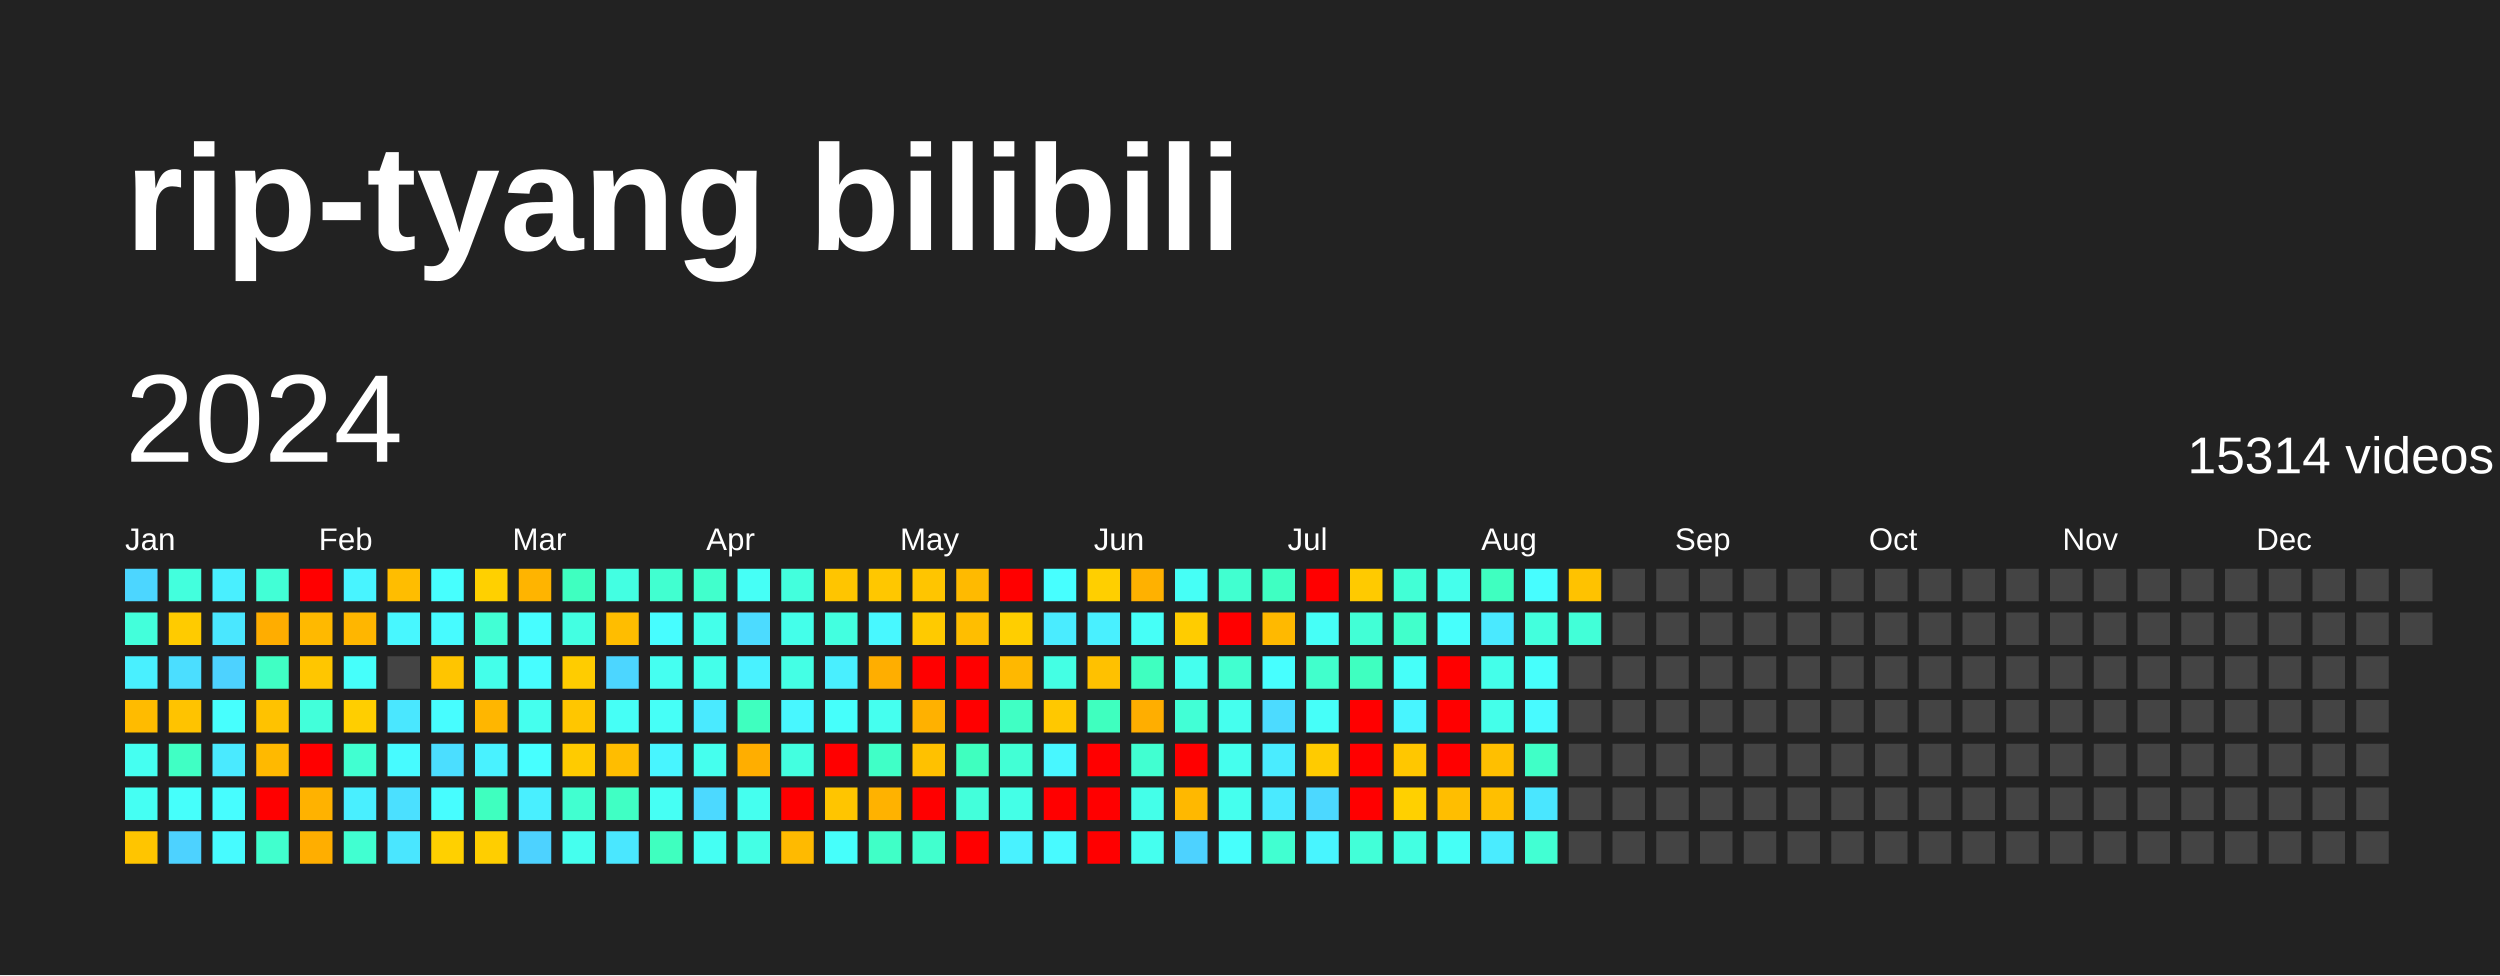
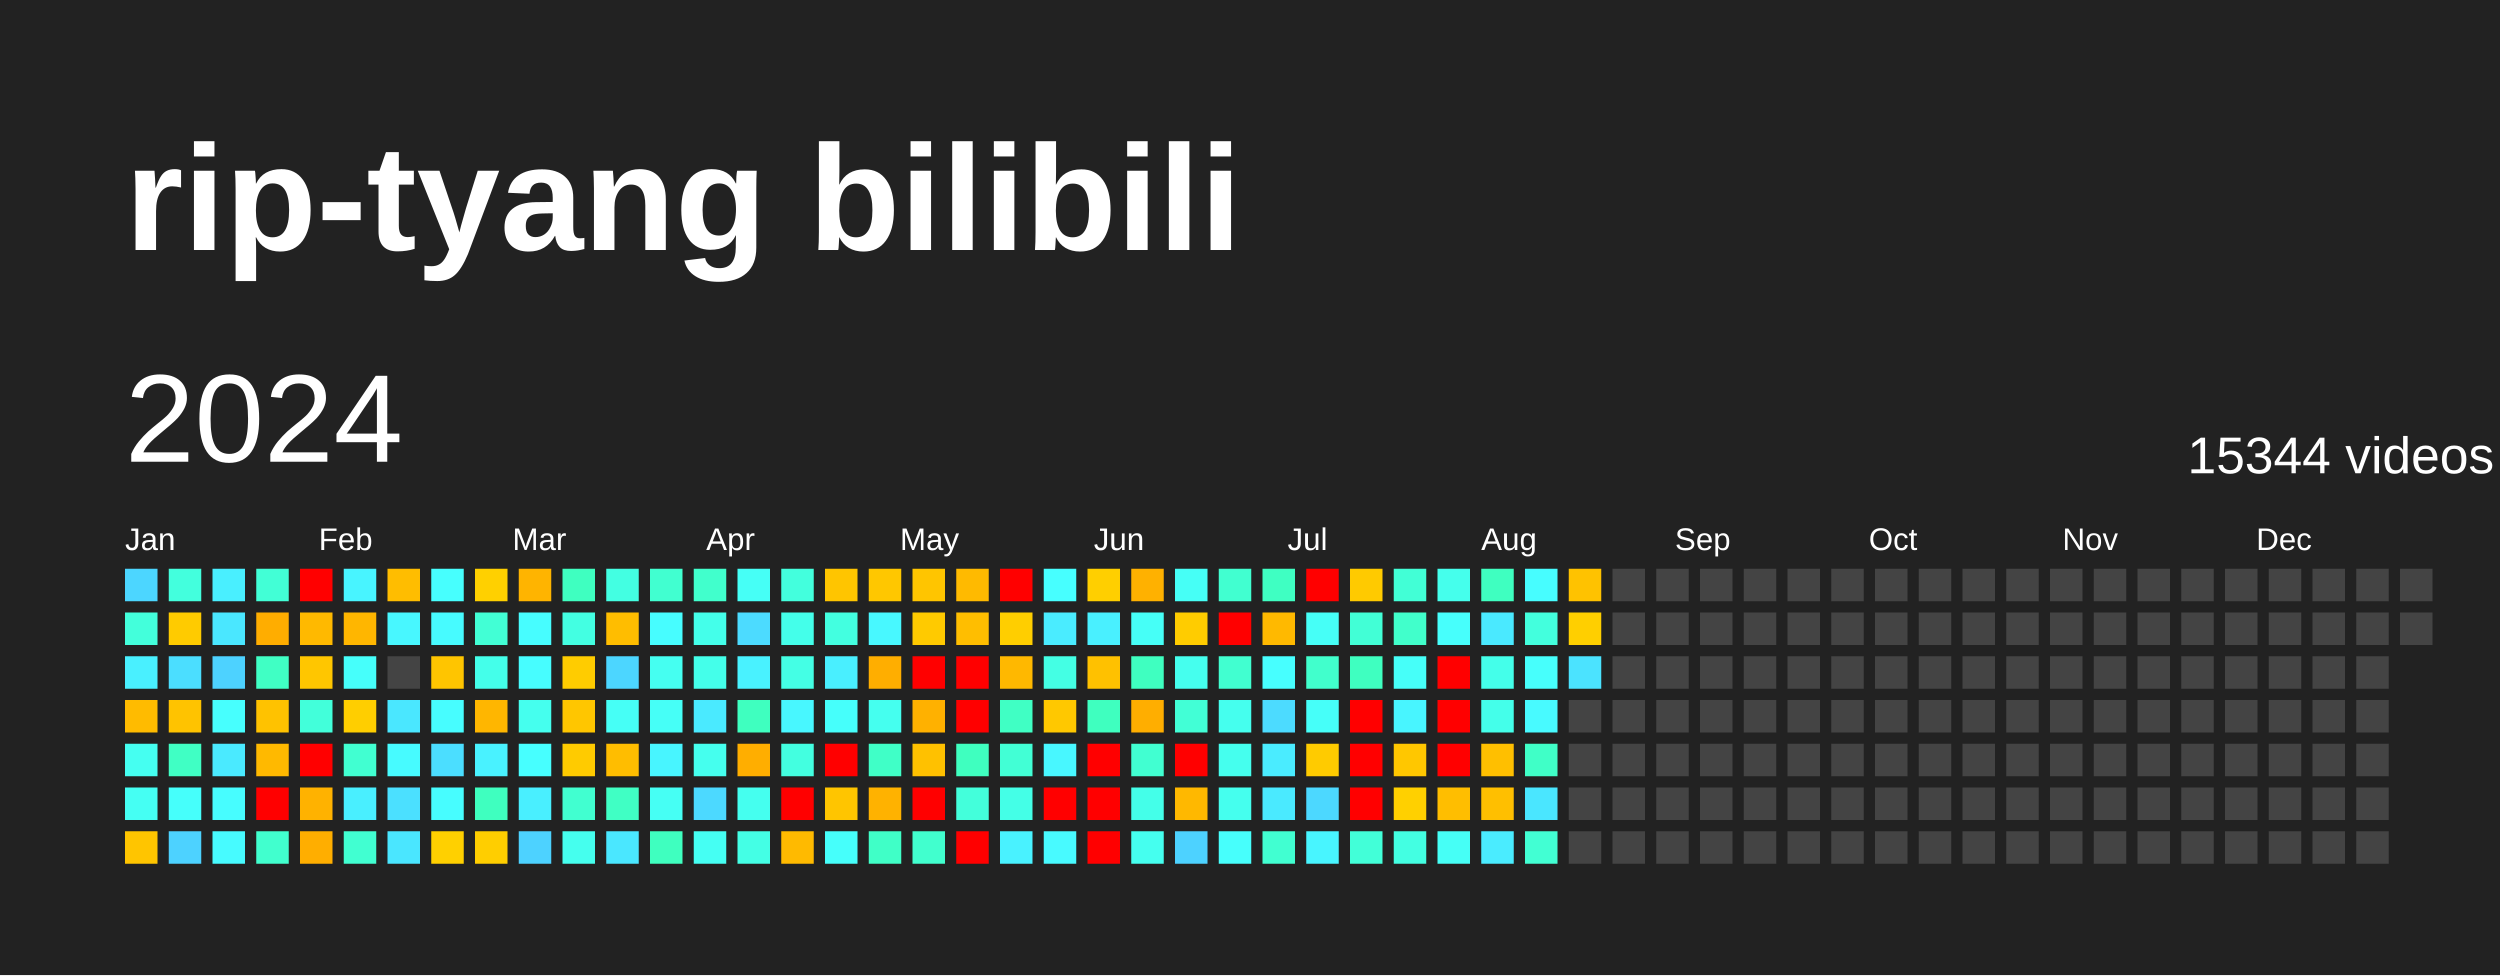
<svg xmlns="http://www.w3.org/2000/svg" baseProfile="full" height="78mm" version="1.1" viewBox="0,0,200,78" width="200mm">
  <defs />
  <rect fill="#222222" height="78" width="200" x="0" y="0" />
  <text fill="#FFFFFF" style="font-size:12px; font-family:Arial; font-weight:bold;" x="10" y="20">rip-tyang bilibili</text>
  <text dominant-baseline="hanging" fill="#FFFFFF" style="font-size:10.0px; font-family:Arial;" x="10" y="30">2024</text>
-   <text dominant-baseline="hanging" fill="#FFFFFF" style="font-size:4.125px; font-family:Arial;" x="175" y="35">15314 videos</text>
+   <text dominant-baseline="hanging" fill="#FFFFFF" style="font-size:4.125px; font-family:Arial;" x="175" y="35">15344 videos</text>
  <text fill="#FFFFFF" style="font-size:2.5px; font-family:Arial" x="10.0" y="44">Jan</text>
  <text fill="#FFFFFF" style="font-size:2.5px; font-family:Arial" x="25.5" y="44">Feb</text>
  <text fill="#FFFFFF" style="font-size:2.5px; font-family:Arial" x="41.0" y="44">Mar</text>
  <text fill="#FFFFFF" style="font-size:2.5px; font-family:Arial" x="56.5" y="44">Apr</text>
  <text fill="#FFFFFF" style="font-size:2.5px; font-family:Arial" x="72.0" y="44">May</text>
  <text fill="#FFFFFF" style="font-size:2.5px; font-family:Arial" x="87.5" y="44">Jun</text>
  <text fill="#FFFFFF" style="font-size:2.5px; font-family:Arial" x="103.0" y="44">Jul</text>
  <text fill="#FFFFFF" style="font-size:2.5px; font-family:Arial" x="118.5" y="44">Aug</text>
  <text fill="#FFFFFF" style="font-size:2.5px; font-family:Arial" x="134.0" y="44">Sep</text>
  <text fill="#FFFFFF" style="font-size:2.5px; font-family:Arial" x="149.5" y="44">Oct</text>
  <text fill="#FFFFFF" style="font-size:2.5px; font-family:Arial" x="165.0" y="44">Nov</text>
  <text fill="#FFFFFF" style="font-size:2.5px; font-family:Arial" x="180.5" y="44">Dec</text>
  <rect fill="#4cd6ff" height="2.6" width="2.6" x="10.0" y="45.5" />
  <rect fill="#43ffdb" height="2.6" width="2.6" x="10.0" y="49.0" />
  <rect fill="#49f0ff" height="2.6" width="2.6" x="10.0" y="52.5" />
  <rect fill="#ffbb00" height="2.6" width="2.6" x="10.0" y="56.0" />
  <rect fill="#45fff1" height="2.6" width="2.6" x="10.0" y="59.5" />
  <rect fill="#45fff3" height="2.6" width="2.6" x="10.0" y="63.0" />
  <rect fill="#ffc500" height="2.6" width="2.6" x="10.0" y="66.5" />
  <rect fill="#43ffdd" height="2.6" width="2.6" x="13.5" y="45.5" />
  <rect fill="#ffcb00" height="2.6" width="2.6" x="13.5" y="49.0" />
  <rect fill="#4bdeff" height="2.6" width="2.6" x="13.5" y="52.5" />
  <rect fill="#ffc300" height="2.6" width="2.6" x="13.5" y="56.0" />
  <rect fill="#40ffc4" height="2.6" width="2.6" x="13.5" y="59.5" />
  <rect fill="#46fffb" height="2.6" width="2.6" x="13.5" y="63.0" />
  <rect fill="#4dd2ff" height="2.6" width="2.6" x="13.5" y="66.5" />
  <rect fill="#49efff" height="2.6" width="2.6" x="17.0" y="45.5" />
  <rect fill="#4ae7ff" height="2.6" width="2.6" x="17.0" y="49.0" />
  <rect fill="#4dd2ff" height="2.6" width="2.6" x="17.0" y="52.5" />
  <rect fill="#47fffe" height="2.6" width="2.6" x="17.0" y="56.0" />
  <rect fill="#4aeaff" height="2.6" width="2.6" x="17.0" y="59.5" />
  <rect fill="#47fdff" height="2.6" width="2.6" x="17.0" y="63.0" />
  <rect fill="#47fbff" height="2.6" width="2.6" x="17.0" y="66.5" />
  <rect fill="#42ffd6" height="2.6" width="2.6" x="20.5" y="45.5" />
  <rect fill="#ffad00" height="2.6" width="2.6" x="20.5" y="49.0" />
  <rect fill="#40ffc4" height="2.6" width="2.6" x="20.5" y="52.5" />
  <rect fill="#ffc200" height="2.6" width="2.6" x="20.5" y="56.0" />
  <rect fill="#ffb900" height="2.6" width="2.6" x="20.5" y="59.5" />
  <rect fill="red" height="2.6" width="2.6" x="20.5" y="63.0" />
  <rect fill="#41ffce" height="2.6" width="2.6" x="20.5" y="66.5" />
  <rect fill="red" height="2.6" width="2.6" x="24.0" y="45.5" />
  <rect fill="#ffb900" height="2.6" width="2.6" x="24.0" y="49.0" />
  <rect fill="#ffc600" height="2.6" width="2.6" x="24.0" y="52.5" />
  <rect fill="#42ffda" height="2.6" width="2.6" x="24.0" y="56.0" />
  <rect fill="red" height="2.6" width="2.6" x="24.0" y="59.5" />
  <rect fill="#ffb200" height="2.6" width="2.6" x="24.0" y="63.0" />
  <rect fill="#ffae00" height="2.6" width="2.6" x="24.0" y="66.5" />
  <rect fill="#48f4ff" height="2.6" width="2.6" x="27.5" y="45.5" />
  <rect fill="#ffb600" height="2.6" width="2.6" x="27.5" y="49.0" />
  <rect fill="#46fffb" height="2.6" width="2.6" x="27.5" y="52.5" />
  <rect fill="#ffce00" height="2.6" width="2.6" x="27.5" y="56.0" />
  <rect fill="#41ffd1" height="2.6" width="2.6" x="27.5" y="59.5" />
  <rect fill="#49efff" height="2.6" width="2.6" x="27.5" y="63.0" />
  <rect fill="#41ffd1" height="2.6" width="2.6" x="27.5" y="66.5" />
  <rect fill="#ffbd00" height="2.6" width="2.6" x="31.0" y="45.5" />
  <rect fill="#48f7ff" height="2.6" width="2.6" x="31.0" y="49.0" />
  <rect fill="#444444" height="2.6" width="2.6" x="31.0" y="52.5" />
  <rect fill="#4ae7ff" height="2.6" width="2.6" x="31.0" y="56.0" />
  <rect fill="#47fbff" height="2.6" width="2.6" x="31.0" y="59.5" />
  <rect fill="#4be0ff" height="2.6" width="2.6" x="31.0" y="63.0" />
  <rect fill="#4ae6ff" height="2.6" width="2.6" x="31.0" y="66.5" />
  <rect fill="#47fffe" height="2.6" width="2.6" x="34.5" y="45.5" />
  <rect fill="#47fbff" height="2.6" width="2.6" x="34.5" y="49.0" />
  <rect fill="#ffc500" height="2.6" width="2.6" x="34.5" y="52.5" />
  <rect fill="#47fdff" height="2.6" width="2.6" x="34.5" y="56.0" />
  <rect fill="#4bdeff" height="2.6" width="2.6" x="34.5" y="59.5" />
  <rect fill="#47fdff" height="2.6" width="2.6" x="34.5" y="63.0" />
  <rect fill="#ffd000" height="2.6" width="2.6" x="34.5" y="66.5" />
  <rect fill="#ffd000" height="2.6" width="2.6" x="38.0" y="45.5" />
  <rect fill="#42ffd5" height="2.6" width="2.6" x="38.0" y="49.0" />
  <rect fill="#44ffea" height="2.6" width="2.6" x="38.0" y="52.5" />
  <rect fill="#ffb600" height="2.6" width="2.6" x="38.0" y="56.0" />
  <rect fill="#49f2ff" height="2.6" width="2.6" x="38.0" y="59.5" />
  <rect fill="#3fffbf" height="2.6" width="2.6" x="38.0" y="63.0" />
  <rect fill="#ffce00" height="2.6" width="2.6" x="38.0" y="66.5" />
  <rect fill="#ffb400" height="2.6" width="2.6" x="41.5" y="45.5" />
  <rect fill="#47fdff" height="2.6" width="2.6" x="41.5" y="49.0" />
  <rect fill="#47fdff" height="2.6" width="2.6" x="41.5" y="52.5" />
  <rect fill="#45ffee" height="2.6" width="2.6" x="41.5" y="56.0" />
  <rect fill="#47ffff" height="2.6" width="2.6" x="41.5" y="59.5" />
  <rect fill="#49efff" height="2.6" width="2.6" x="41.5" y="63.0" />
  <rect fill="#4dd2ff" height="2.6" width="2.6" x="41.5" y="66.5" />
  <rect fill="#3fffc0" height="2.6" width="2.6" x="45.0" y="45.5" />
  <rect fill="#43ffe2" height="2.6" width="2.6" x="45.0" y="49.0" />
  <rect fill="#ffcc00" height="2.6" width="2.6" x="45.0" y="52.5" />
  <rect fill="#ffc600" height="2.6" width="2.6" x="45.0" y="56.0" />
  <rect fill="#ffcb00" height="2.6" width="2.6" x="45.0" y="59.5" />
  <rect fill="#41ffd0" height="2.6" width="2.6" x="45.0" y="63.0" />
  <rect fill="#45ffee" height="2.6" width="2.6" x="45.0" y="66.5" />
  <rect fill="#43ffe2" height="2.6" width="2.6" x="48.5" y="45.5" />
  <rect fill="#ffbd00" height="2.6" width="2.6" x="48.5" y="49.0" />
  <rect fill="#4cd6ff" height="2.6" width="2.6" x="48.5" y="52.5" />
  <rect fill="#46fff6" height="2.6" width="2.6" x="48.5" y="56.0" />
  <rect fill="#ffbd00" height="2.6" width="2.6" x="48.5" y="59.5" />
  <rect fill="#40ffc4" height="2.6" width="2.6" x="48.5" y="63.0" />
  <rect fill="#4ae7ff" height="2.6" width="2.6" x="48.5" y="66.5" />
  <rect fill="#41ffd0" height="2.6" width="2.6" x="52.0" y="45.5" />
  <rect fill="#47fdff" height="2.6" width="2.6" x="52.0" y="49.0" />
  <rect fill="#45fff1" height="2.6" width="2.6" x="52.0" y="52.5" />
  <rect fill="#46fff7" height="2.6" width="2.6" x="52.0" y="56.0" />
  <rect fill="#48f5ff" height="2.6" width="2.6" x="52.0" y="59.5" />
  <rect fill="#46fff4" height="2.6" width="2.6" x="52.0" y="63.0" />
  <rect fill="#3fffbf" height="2.6" width="2.6" x="52.0" y="66.5" />
  <rect fill="#41ffcc" height="2.6" width="2.6" x="55.5" y="45.5" />
  <rect fill="#44ffea" height="2.6" width="2.6" x="55.5" y="49.0" />
  <rect fill="#44ffea" height="2.6" width="2.6" x="55.5" y="52.5" />
  <rect fill="#4aeaff" height="2.6" width="2.6" x="55.5" y="56.0" />
  <rect fill="#45ffee" height="2.6" width="2.6" x="55.5" y="59.5" />
  <rect fill="#4cd9ff" height="2.6" width="2.6" x="55.5" y="63.0" />
  <rect fill="#45fff3" height="2.6" width="2.6" x="55.5" y="66.5" />
  <rect fill="#46fff6" height="2.6" width="2.6" x="59.0" y="45.5" />
  <rect fill="#4cdbff" height="2.6" width="2.6" x="59.0" y="49.0" />
  <rect fill="#49f2ff" height="2.6" width="2.6" x="59.0" y="52.5" />
  <rect fill="#3fffbf" height="2.6" width="2.6" x="59.0" y="56.0" />
  <rect fill="#ffae00" height="2.6" width="2.6" x="59.0" y="59.5" />
  <rect fill="#45ffef" height="2.6" width="2.6" x="59.0" y="63.0" />
  <rect fill="#44ffe5" height="2.6" width="2.6" x="59.0" y="66.5" />
  <rect fill="#43ffdd" height="2.6" width="2.6" x="62.5" y="45.5" />
  <rect fill="#44ffea" height="2.6" width="2.6" x="62.5" y="49.0" />
  <rect fill="#44ffe5" height="2.6" width="2.6" x="62.5" y="52.5" />
  <rect fill="#48f7ff" height="2.6" width="2.6" x="62.5" y="56.0" />
  <rect fill="#43ffe0" height="2.6" width="2.6" x="62.5" y="59.5" />
  <rect fill="red" height="2.6" width="2.6" x="62.5" y="63.0" />
  <rect fill="#ffba00" height="2.6" width="2.6" x="62.5" y="66.5" />
  <rect fill="#ffc500" height="2.6" width="2.6" x="66.0" y="45.5" />
  <rect fill="#43ffe0" height="2.6" width="2.6" x="66.0" y="49.0" />
  <rect fill="#49efff" height="2.6" width="2.6" x="66.0" y="52.5" />
  <rect fill="#46fffb" height="2.6" width="2.6" x="66.0" y="56.0" />
  <rect fill="red" height="2.6" width="2.6" x="66.0" y="59.5" />
  <rect fill="#ffc500" height="2.6" width="2.6" x="66.0" y="63.0" />
  <rect fill="#46fffb" height="2.6" width="2.6" x="66.0" y="66.5" />
  <rect fill="#ffc700" height="2.6" width="2.6" x="69.5" y="45.5" />
  <rect fill="#48f8ff" height="2.6" width="2.6" x="69.5" y="49.0" />
  <rect fill="#ffae00" height="2.6" width="2.6" x="69.5" y="52.5" />
  <rect fill="#45ffef" height="2.6" width="2.6" x="69.5" y="56.0" />
  <rect fill="#40ffc7" height="2.6" width="2.6" x="69.5" y="59.5" />
  <rect fill="#ffb200" height="2.6" width="2.6" x="69.5" y="63.0" />
  <rect fill="#40ffc7" height="2.6" width="2.6" x="69.5" y="66.5" />
  <rect fill="#ffc500" height="2.6" width="2.6" x="73.0" y="45.5" />
  <rect fill="#ffca00" height="2.6" width="2.6" x="73.0" y="49.0" />
  <rect fill="red" height="2.6" width="2.6" x="73.0" y="52.5" />
  <rect fill="#ffb100" height="2.6" width="2.6" x="73.0" y="56.0" />
  <rect fill="#ffc100" height="2.6" width="2.6" x="73.0" y="59.5" />
  <rect fill="red" height="2.6" width="2.6" x="73.0" y="63.0" />
  <rect fill="#41ffce" height="2.6" width="2.6" x="73.0" y="66.5" />
  <rect fill="#ffba00" height="2.6" width="2.6" x="76.5" y="45.5" />
  <rect fill="#ffbe00" height="2.6" width="2.6" x="76.5" y="49.0" />
  <rect fill="red" height="2.6" width="2.6" x="76.5" y="52.5" />
  <rect fill="red" height="2.6" width="2.6" x="76.5" y="56.0" />
  <rect fill="#3fffbf" height="2.6" width="2.6" x="76.5" y="59.5" />
  <rect fill="#43ffdb" height="2.6" width="2.6" x="76.5" y="63.0" />
  <rect fill="red" height="2.6" width="2.6" x="76.5" y="66.5" />
  <rect fill="red" height="2.6" width="2.6" x="80.0" y="45.5" />
  <rect fill="#ffce00" height="2.6" width="2.6" x="80.0" y="49.0" />
  <rect fill="#ffb800" height="2.6" width="2.6" x="80.0" y="52.5" />
  <rect fill="#40ffc4" height="2.6" width="2.6" x="80.0" y="56.0" />
  <rect fill="#42ffd5" height="2.6" width="2.6" x="80.0" y="59.5" />
  <rect fill="#44ffe7" height="2.6" width="2.6" x="80.0" y="63.0" />
  <rect fill="#49f2ff" height="2.6" width="2.6" x="80.0" y="66.5" />
  <rect fill="#47ffff" height="2.6" width="2.6" x="83.5" y="45.5" />
  <rect fill="#4aecff" height="2.6" width="2.6" x="83.5" y="49.0" />
  <rect fill="#44ffe4" height="2.6" width="2.6" x="83.5" y="52.5" />
  <rect fill="#ffc800" height="2.6" width="2.6" x="83.5" y="56.0" />
  <rect fill="#48f7ff" height="2.6" width="2.6" x="83.5" y="59.5" />
  <rect fill="red" height="2.6" width="2.6" x="83.5" y="63.0" />
  <rect fill="#48faff" height="2.6" width="2.6" x="83.5" y="66.5" />
  <rect fill="#ffcf00" height="2.6" width="2.6" x="87.0" y="45.5" />
  <rect fill="#49f0ff" height="2.6" width="2.6" x="87.0" y="49.0" />
  <rect fill="#ffc100" height="2.6" width="2.6" x="87.0" y="52.5" />
  <rect fill="#3fffbf" height="2.6" width="2.6" x="87.0" y="56.0" />
  <rect fill="red" height="2.6" width="2.6" x="87.0" y="59.5" />
  <rect fill="red" height="2.6" width="2.6" x="87.0" y="63.0" />
  <rect fill="red" height="2.6" width="2.6" x="87.0" y="66.5" />
  <rect fill="#ffb100" height="2.6" width="2.6" x="90.5" y="45.5" />
  <rect fill="#46fff7" height="2.6" width="2.6" x="90.5" y="49.0" />
  <rect fill="#3fffc0" height="2.6" width="2.6" x="90.5" y="52.5" />
  <rect fill="#ffae00" height="2.6" width="2.6" x="90.5" y="56.0" />
  <rect fill="#41ffd1" height="2.6" width="2.6" x="90.5" y="59.5" />
  <rect fill="#44ffe9" height="2.6" width="2.6" x="90.5" y="63.0" />
  <rect fill="#45ffef" height="2.6" width="2.6" x="90.5" y="66.5" />
  <rect fill="#46fff6" height="2.6" width="2.6" x="94.0" y="45.5" />
  <rect fill="#ffcc00" height="2.6" width="2.6" x="94.0" y="49.0" />
  <rect fill="#45ffee" height="2.6" width="2.6" x="94.0" y="52.5" />
  <rect fill="#42ffd6" height="2.6" width="2.6" x="94.0" y="56.0" />
  <rect fill="red" height="2.6" width="2.6" x="94.0" y="59.5" />
  <rect fill="#ffb800" height="2.6" width="2.6" x="94.0" y="63.0" />
  <rect fill="#4dd2ff" height="2.6" width="2.6" x="94.0" y="66.5" />
  <rect fill="#41ffd0" height="2.6" width="2.6" x="97.5" y="45.5" />
  <rect fill="red" height="2.6" width="2.6" x="97.5" y="49.0" />
  <rect fill="#41ffd0" height="2.6" width="2.6" x="97.5" y="52.5" />
  <rect fill="#45ffee" height="2.6" width="2.6" x="97.5" y="56.0" />
  <rect fill="#45ffee" height="2.6" width="2.6" x="97.5" y="59.5" />
  <rect fill="#45ffee" height="2.6" width="2.6" x="97.5" y="63.0" />
  <rect fill="#47fffc" height="2.6" width="2.6" x="97.5" y="66.5" />
  <rect fill="#3fffc2" height="2.6" width="2.6" x="101.0" y="45.5" />
  <rect fill="#ffb900" height="2.6" width="2.6" x="101.0" y="49.0" />
  <rect fill="#47ffff" height="2.6" width="2.6" x="101.0" y="52.5" />
  <rect fill="#4cdbff" height="2.6" width="2.6" x="101.0" y="56.0" />
  <rect fill="#4aecff" height="2.6" width="2.6" x="101.0" y="59.5" />
  <rect fill="#4aeaff" height="2.6" width="2.6" x="101.0" y="63.0" />
  <rect fill="#41ffd1" height="2.6" width="2.6" x="101.0" y="66.5" />
  <rect fill="red" height="2.6" width="2.6" x="104.5" y="45.5" />
  <rect fill="#46fff7" height="2.6" width="2.6" x="104.5" y="49.0" />
  <rect fill="#41ffcc" height="2.6" width="2.6" x="104.5" y="52.5" />
  <rect fill="#46fff9" height="2.6" width="2.6" x="104.5" y="56.0" />
  <rect fill="#ffcb00" height="2.6" width="2.6" x="104.5" y="59.5" />
  <rect fill="#4cd8ff" height="2.6" width="2.6" x="104.5" y="63.0" />
  <rect fill="#48f5ff" height="2.6" width="2.6" x="104.5" y="66.5" />
  <rect fill="#ffca00" height="2.6" width="2.6" x="108.0" y="45.5" />
  <rect fill="#42ffd6" height="2.6" width="2.6" x="108.0" y="49.0" />
  <rect fill="#3fffc0" height="2.6" width="2.6" x="108.0" y="52.5" />
  <rect fill="red" height="2.6" width="2.6" x="108.0" y="56.0" />
  <rect fill="red" height="2.6" width="2.6" x="108.0" y="59.5" />
  <rect fill="red" height="2.6" width="2.6" x="108.0" y="63.0" />
  <rect fill="#42ffd8" height="2.6" width="2.6" x="108.0" y="66.5" />
  <rect fill="#42ffd6" height="2.6" width="2.6" x="111.5" y="45.5" />
  <rect fill="#41ffcb" height="2.6" width="2.6" x="111.5" y="49.0" />
  <rect fill="#46fff9" height="2.6" width="2.6" x="111.5" y="52.5" />
  <rect fill="#48f5ff" height="2.6" width="2.6" x="111.5" y="56.0" />
  <rect fill="#ffc700" height="2.6" width="2.6" x="111.5" y="59.5" />
  <rect fill="#ffd000" height="2.6" width="2.6" x="111.5" y="63.0" />
  <rect fill="#43ffe2" height="2.6" width="2.6" x="111.5" y="66.5" />
  <rect fill="#45ffec" height="2.6" width="2.6" x="115.0" y="45.5" />
  <rect fill="#47fffc" height="2.6" width="2.6" x="115.0" y="49.0" />
  <rect fill="red" height="2.6" width="2.6" x="115.0" y="52.5" />
  <rect fill="red" height="2.6" width="2.6" x="115.0" y="56.0" />
  <rect fill="red" height="2.6" width="2.6" x="115.0" y="59.5" />
  <rect fill="#ffbe00" height="2.6" width="2.6" x="115.0" y="63.0" />
  <rect fill="#46fff6" height="2.6" width="2.6" x="115.0" y="66.5" />
  <rect fill="#3fffc0" height="2.6" width="2.6" x="118.5" y="45.5" />
  <rect fill="#4ae9ff" height="2.6" width="2.6" x="118.5" y="49.0" />
  <rect fill="#44ffea" height="2.6" width="2.6" x="118.5" y="52.5" />
  <rect fill="#44ffea" height="2.6" width="2.6" x="118.5" y="56.0" />
  <rect fill="#ffbf00" height="2.6" width="2.6" x="118.5" y="59.5" />
  <rect fill="#ffbf00" height="2.6" width="2.6" x="118.5" y="63.0" />
  <rect fill="#4aecff" height="2.6" width="2.6" x="118.5" y="66.5" />
  <rect fill="#47fdff" height="2.6" width="2.6" x="122.0" y="45.5" />
  <rect fill="#43ffdd" height="2.6" width="2.6" x="122.0" y="49.0" />
  <rect fill="#47fffc" height="2.6" width="2.6" x="122.0" y="52.5" />
  <rect fill="#48faff" height="2.6" width="2.6" x="122.0" y="56.0" />
  <rect fill="#40ffc7" height="2.6" width="2.6" x="122.0" y="59.5" />
  <rect fill="#4ae6ff" height="2.6" width="2.6" x="122.0" y="63.0" />
  <rect fill="#42ffd3" height="2.6" width="2.6" x="122.0" y="66.5" />
  <rect fill="#ffc200" height="2.6" width="2.6" x="125.5" y="45.5" />
-   <rect fill="#42ffd8" height="2.6" width="2.6" x="125.5" y="49.0" />
-   <rect fill="#444444" height="2.6" width="2.6" x="125.5" y="52.5" />
+   <rect fill="#ffcf00" height="2.6" width="2.6" x="125.5" y="49.0" />
+   <rect fill="#4be3ff" height="2.6" width="2.6" x="125.5" y="52.5" />
  <rect fill="#444444" height="2.6" width="2.6" x="125.5" y="56.0" />
  <rect fill="#444444" height="2.6" width="2.6" x="125.5" y="59.5" />
  <rect fill="#444444" height="2.6" width="2.6" x="125.5" y="63.0" />
  <rect fill="#444444" height="2.6" width="2.6" x="125.5" y="66.5" />
  <rect fill="#444444" height="2.6" width="2.6" x="129.0" y="45.5" />
  <rect fill="#444444" height="2.6" width="2.6" x="129.0" y="49.0" />
  <rect fill="#444444" height="2.6" width="2.6" x="129.0" y="52.5" />
  <rect fill="#444444" height="2.6" width="2.6" x="129.0" y="56.0" />
  <rect fill="#444444" height="2.6" width="2.6" x="129.0" y="59.5" />
  <rect fill="#444444" height="2.6" width="2.6" x="129.0" y="63.0" />
  <rect fill="#444444" height="2.6" width="2.6" x="129.0" y="66.5" />
  <rect fill="#444444" height="2.6" width="2.6" x="132.5" y="45.5" />
  <rect fill="#444444" height="2.6" width="2.6" x="132.5" y="49.0" />
  <rect fill="#444444" height="2.6" width="2.6" x="132.5" y="52.5" />
  <rect fill="#444444" height="2.6" width="2.6" x="132.5" y="56.0" />
  <rect fill="#444444" height="2.6" width="2.6" x="132.5" y="59.5" />
  <rect fill="#444444" height="2.6" width="2.6" x="132.5" y="63.0" />
  <rect fill="#444444" height="2.6" width="2.6" x="132.5" y="66.5" />
  <rect fill="#444444" height="2.6" width="2.6" x="136.0" y="45.5" />
  <rect fill="#444444" height="2.6" width="2.6" x="136.0" y="49.0" />
  <rect fill="#444444" height="2.6" width="2.6" x="136.0" y="52.5" />
  <rect fill="#444444" height="2.6" width="2.6" x="136.0" y="56.0" />
  <rect fill="#444444" height="2.6" width="2.6" x="136.0" y="59.5" />
  <rect fill="#444444" height="2.6" width="2.6" x="136.0" y="63.0" />
  <rect fill="#444444" height="2.6" width="2.6" x="136.0" y="66.5" />
  <rect fill="#444444" height="2.6" width="2.6" x="139.5" y="45.5" />
  <rect fill="#444444" height="2.6" width="2.6" x="139.5" y="49.0" />
  <rect fill="#444444" height="2.6" width="2.6" x="139.5" y="52.5" />
  <rect fill="#444444" height="2.6" width="2.6" x="139.5" y="56.0" />
  <rect fill="#444444" height="2.6" width="2.6" x="139.5" y="59.5" />
  <rect fill="#444444" height="2.6" width="2.6" x="139.5" y="63.0" />
  <rect fill="#444444" height="2.6" width="2.6" x="139.5" y="66.5" />
  <rect fill="#444444" height="2.6" width="2.6" x="143.0" y="45.5" />
  <rect fill="#444444" height="2.6" width="2.6" x="143.0" y="49.0" />
  <rect fill="#444444" height="2.6" width="2.6" x="143.0" y="52.5" />
  <rect fill="#444444" height="2.6" width="2.6" x="143.0" y="56.0" />
  <rect fill="#444444" height="2.6" width="2.6" x="143.0" y="59.5" />
  <rect fill="#444444" height="2.6" width="2.6" x="143.0" y="63.0" />
  <rect fill="#444444" height="2.6" width="2.6" x="143.0" y="66.5" />
  <rect fill="#444444" height="2.6" width="2.6" x="146.5" y="45.5" />
  <rect fill="#444444" height="2.6" width="2.6" x="146.5" y="49.0" />
  <rect fill="#444444" height="2.6" width="2.6" x="146.5" y="52.5" />
  <rect fill="#444444" height="2.6" width="2.6" x="146.5" y="56.0" />
  <rect fill="#444444" height="2.6" width="2.6" x="146.5" y="59.5" />
  <rect fill="#444444" height="2.6" width="2.6" x="146.5" y="63.0" />
  <rect fill="#444444" height="2.6" width="2.6" x="146.5" y="66.5" />
  <rect fill="#444444" height="2.6" width="2.6" x="150.0" y="45.5" />
  <rect fill="#444444" height="2.6" width="2.6" x="150.0" y="49.0" />
  <rect fill="#444444" height="2.6" width="2.6" x="150.0" y="52.5" />
  <rect fill="#444444" height="2.6" width="2.6" x="150.0" y="56.0" />
  <rect fill="#444444" height="2.6" width="2.6" x="150.0" y="59.5" />
  <rect fill="#444444" height="2.6" width="2.6" x="150.0" y="63.0" />
  <rect fill="#444444" height="2.6" width="2.6" x="150.0" y="66.5" />
  <rect fill="#444444" height="2.6" width="2.6" x="153.5" y="45.5" />
  <rect fill="#444444" height="2.6" width="2.6" x="153.5" y="49.0" />
  <rect fill="#444444" height="2.6" width="2.6" x="153.5" y="52.5" />
  <rect fill="#444444" height="2.6" width="2.6" x="153.5" y="56.0" />
  <rect fill="#444444" height="2.6" width="2.6" x="153.5" y="59.5" />
  <rect fill="#444444" height="2.6" width="2.6" x="153.5" y="63.0" />
  <rect fill="#444444" height="2.6" width="2.6" x="153.5" y="66.5" />
  <rect fill="#444444" height="2.6" width="2.6" x="157.0" y="45.5" />
  <rect fill="#444444" height="2.6" width="2.6" x="157.0" y="49.0" />
  <rect fill="#444444" height="2.6" width="2.6" x="157.0" y="52.5" />
  <rect fill="#444444" height="2.6" width="2.6" x="157.0" y="56.0" />
  <rect fill="#444444" height="2.6" width="2.6" x="157.0" y="59.5" />
  <rect fill="#444444" height="2.6" width="2.6" x="157.0" y="63.0" />
  <rect fill="#444444" height="2.6" width="2.6" x="157.0" y="66.5" />
  <rect fill="#444444" height="2.6" width="2.6" x="160.5" y="45.5" />
  <rect fill="#444444" height="2.6" width="2.6" x="160.5" y="49.0" />
  <rect fill="#444444" height="2.6" width="2.6" x="160.5" y="52.5" />
  <rect fill="#444444" height="2.6" width="2.6" x="160.5" y="56.0" />
  <rect fill="#444444" height="2.6" width="2.6" x="160.5" y="59.5" />
  <rect fill="#444444" height="2.6" width="2.6" x="160.5" y="63.0" />
  <rect fill="#444444" height="2.6" width="2.6" x="160.5" y="66.5" />
  <rect fill="#444444" height="2.6" width="2.6" x="164.0" y="45.5" />
  <rect fill="#444444" height="2.6" width="2.6" x="164.0" y="49.0" />
  <rect fill="#444444" height="2.6" width="2.6" x="164.0" y="52.5" />
  <rect fill="#444444" height="2.6" width="2.6" x="164.0" y="56.0" />
  <rect fill="#444444" height="2.6" width="2.6" x="164.0" y="59.5" />
  <rect fill="#444444" height="2.6" width="2.6" x="164.0" y="63.0" />
  <rect fill="#444444" height="2.6" width="2.6" x="164.0" y="66.5" />
  <rect fill="#444444" height="2.6" width="2.6" x="167.5" y="45.5" />
  <rect fill="#444444" height="2.6" width="2.6" x="167.5" y="49.0" />
  <rect fill="#444444" height="2.6" width="2.6" x="167.5" y="52.5" />
  <rect fill="#444444" height="2.6" width="2.6" x="167.5" y="56.0" />
  <rect fill="#444444" height="2.6" width="2.6" x="167.5" y="59.5" />
  <rect fill="#444444" height="2.6" width="2.6" x="167.5" y="63.0" />
  <rect fill="#444444" height="2.6" width="2.6" x="167.5" y="66.5" />
  <rect fill="#444444" height="2.6" width="2.6" x="171.0" y="45.5" />
  <rect fill="#444444" height="2.6" width="2.6" x="171.0" y="49.0" />
  <rect fill="#444444" height="2.6" width="2.6" x="171.0" y="52.5" />
  <rect fill="#444444" height="2.6" width="2.6" x="171.0" y="56.0" />
  <rect fill="#444444" height="2.6" width="2.6" x="171.0" y="59.5" />
  <rect fill="#444444" height="2.6" width="2.6" x="171.0" y="63.0" />
  <rect fill="#444444" height="2.6" width="2.6" x="171.0" y="66.5" />
  <rect fill="#444444" height="2.6" width="2.6" x="174.5" y="45.5" />
  <rect fill="#444444" height="2.6" width="2.6" x="174.5" y="49.0" />
  <rect fill="#444444" height="2.6" width="2.6" x="174.5" y="52.5" />
  <rect fill="#444444" height="2.6" width="2.6" x="174.5" y="56.0" />
  <rect fill="#444444" height="2.6" width="2.6" x="174.5" y="59.5" />
  <rect fill="#444444" height="2.6" width="2.6" x="174.5" y="63.0" />
  <rect fill="#444444" height="2.6" width="2.6" x="174.5" y="66.5" />
  <rect fill="#444444" height="2.6" width="2.6" x="178.0" y="45.5" />
  <rect fill="#444444" height="2.6" width="2.6" x="178.0" y="49.0" />
  <rect fill="#444444" height="2.6" width="2.6" x="178.0" y="52.5" />
  <rect fill="#444444" height="2.6" width="2.6" x="178.0" y="56.0" />
  <rect fill="#444444" height="2.6" width="2.6" x="178.0" y="59.5" />
  <rect fill="#444444" height="2.6" width="2.6" x="178.0" y="63.0" />
  <rect fill="#444444" height="2.6" width="2.6" x="178.0" y="66.5" />
  <rect fill="#444444" height="2.6" width="2.6" x="181.5" y="45.5" />
  <rect fill="#444444" height="2.6" width="2.6" x="181.5" y="49.0" />
  <rect fill="#444444" height="2.6" width="2.6" x="181.5" y="52.5" />
  <rect fill="#444444" height="2.6" width="2.6" x="181.5" y="56.0" />
  <rect fill="#444444" height="2.6" width="2.6" x="181.5" y="59.5" />
  <rect fill="#444444" height="2.6" width="2.6" x="181.5" y="63.0" />
  <rect fill="#444444" height="2.6" width="2.6" x="181.5" y="66.5" />
  <rect fill="#444444" height="2.6" width="2.6" x="185.0" y="45.5" />
  <rect fill="#444444" height="2.6" width="2.6" x="185.0" y="49.0" />
  <rect fill="#444444" height="2.6" width="2.6" x="185.0" y="52.5" />
  <rect fill="#444444" height="2.6" width="2.6" x="185.0" y="56.0" />
  <rect fill="#444444" height="2.6" width="2.6" x="185.0" y="59.5" />
  <rect fill="#444444" height="2.6" width="2.6" x="185.0" y="63.0" />
  <rect fill="#444444" height="2.6" width="2.6" x="185.0" y="66.5" />
  <rect fill="#444444" height="2.6" width="2.6" x="188.5" y="45.5" />
  <rect fill="#444444" height="2.6" width="2.6" x="188.5" y="49.0" />
  <rect fill="#444444" height="2.6" width="2.6" x="188.5" y="52.5" />
  <rect fill="#444444" height="2.6" width="2.6" x="188.5" y="56.0" />
  <rect fill="#444444" height="2.6" width="2.6" x="188.5" y="59.5" />
  <rect fill="#444444" height="2.6" width="2.6" x="188.5" y="63.0" />
  <rect fill="#444444" height="2.6" width="2.6" x="188.5" y="66.5" />
  <rect fill="#444444" height="2.6" width="2.6" x="192.0" y="45.5" />
  <rect fill="#444444" height="2.6" width="2.6" x="192.0" y="49.0" />
</svg>
